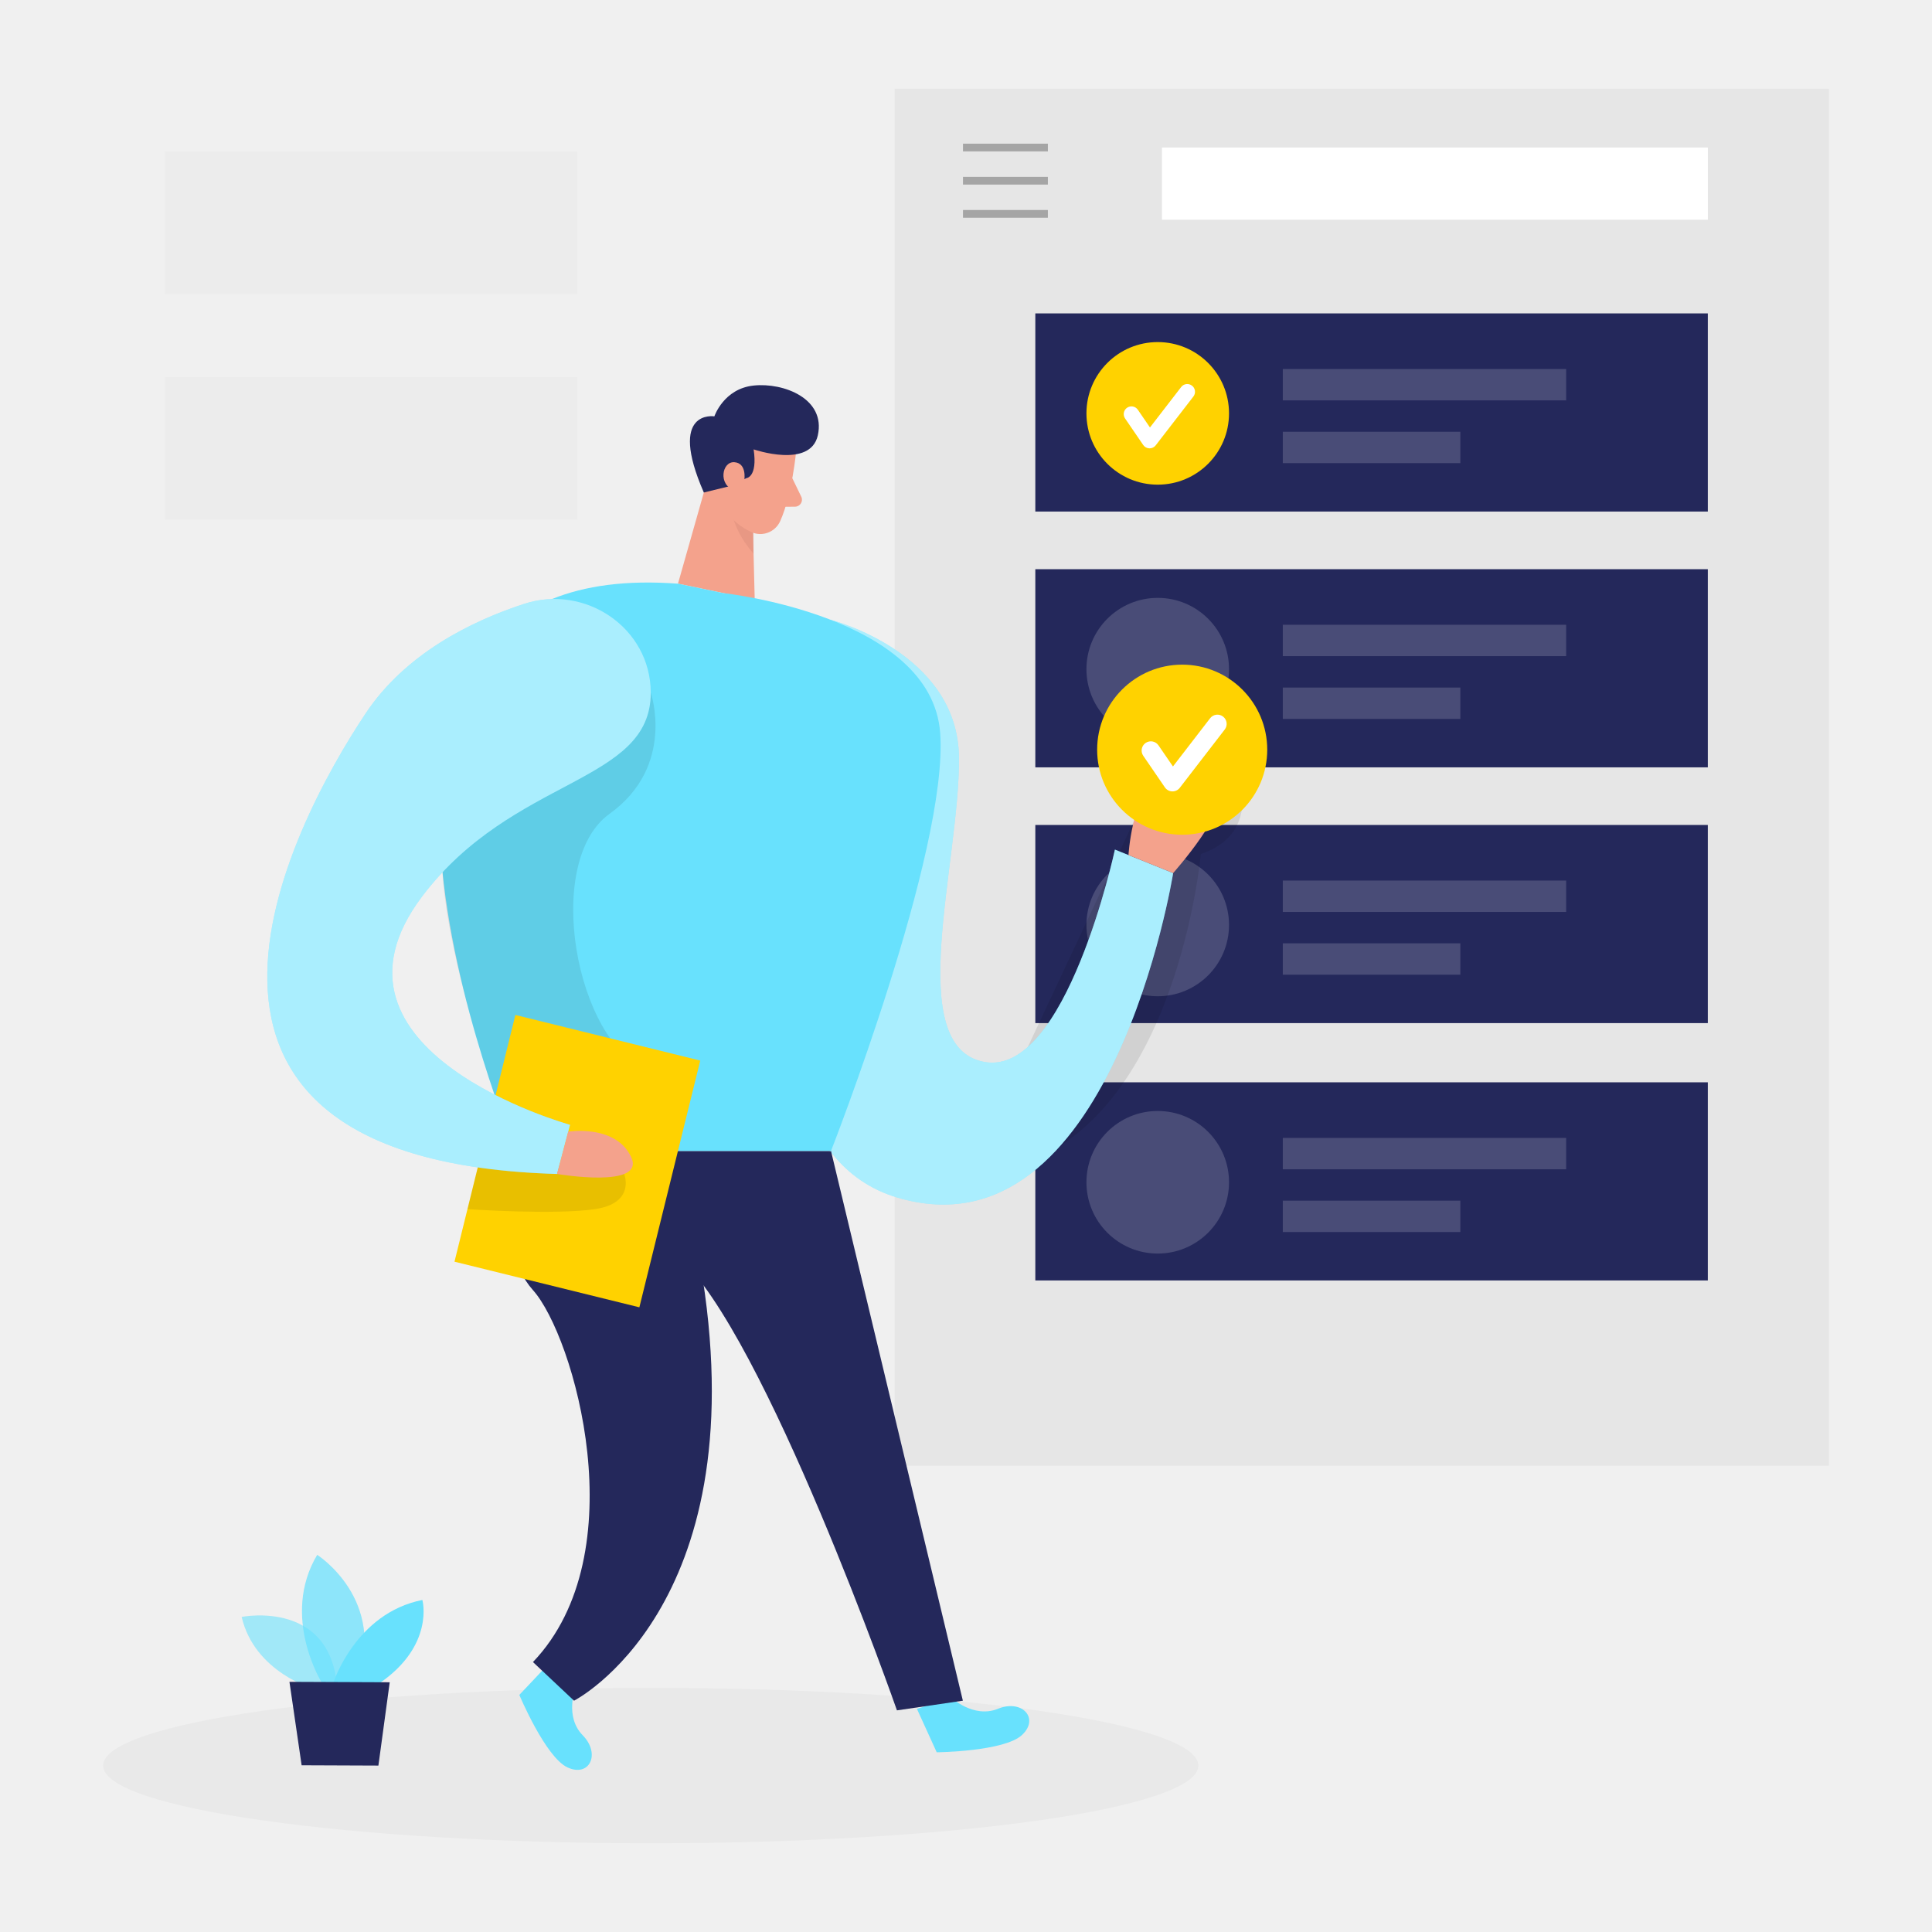
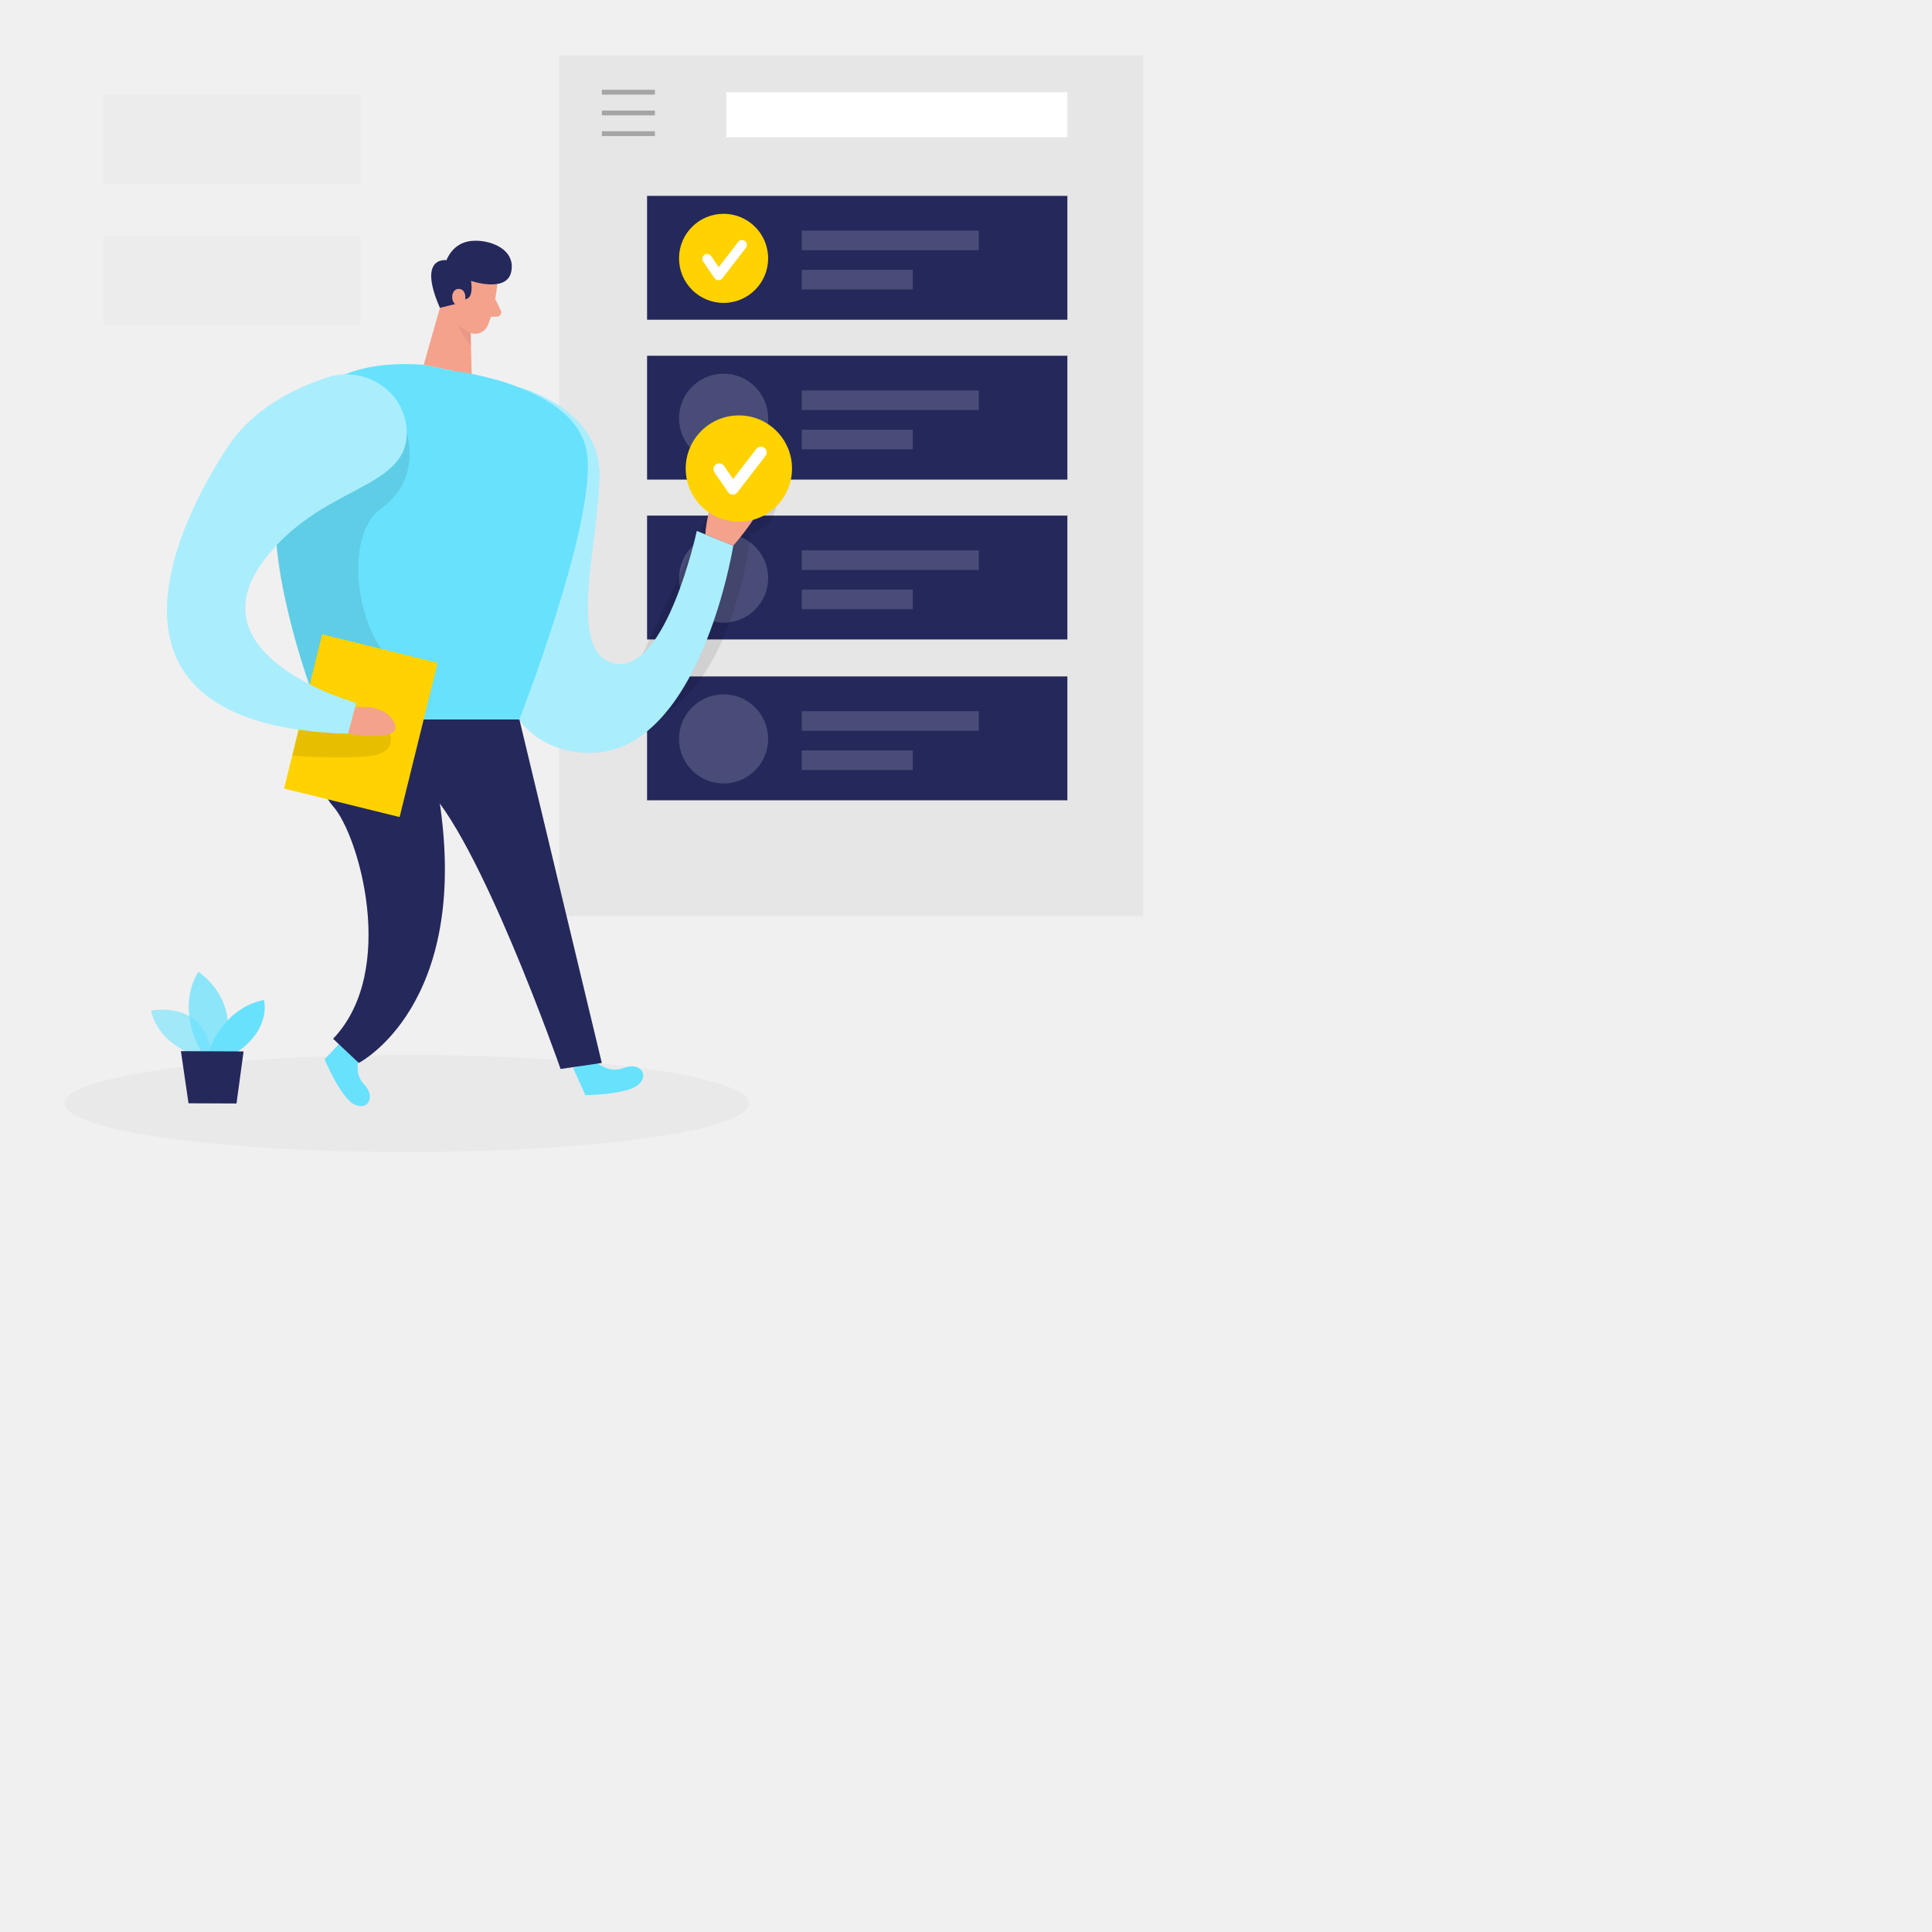
- <svg xmlns="http://www.w3.org/2000/svg" id="_0249_completed_task" viewBox="0 0 500 500" data-imageid="completed-task-68" imageName="Completed Task" class="illustrations_image" style="width: 188px;">
+ <svg xmlns="http://www.w3.org/2000/svg" id="_0249_completed_task" viewBox="0 0 800 800" data-imageid="completed-task-68" imageName="Completed Task" class="illustrations_image" style="width: 188px;">
  <defs>
    <style>.cls-1_completed-task-68{fill:#fff;}.cls-2_completed-task-68{fill:#f4a28c;}.cls-3_completed-task-68{fill:#a5a5a5;}.cls-4_completed-task-68{opacity:.58;}.cls-4_completed-task-68,.cls-5_completed-task-68,.cls-6_completed-task-68,.cls-7_completed-task-68,.cls-8_completed-task-68,.cls-9_completed-task-68,.cls-10_completed-task-68{fill:none;}.cls-5_completed-task-68{opacity:.17;}.cls-11_completed-task-68{fill:#ce8172;}.cls-6_completed-task-68{opacity:.44;}.cls-12_completed-task-68,.cls-13_completed-task-68{fill:#e6e6e6;}.cls-13_completed-task-68{opacity:.4;}.cls-7_completed-task-68{opacity:.03;}.cls-8_completed-task-68{opacity:.09;}.cls-9_completed-task-68{opacity:.73;}.cls-10_completed-task-68{opacity:.31;}.cls-14_completed-task-68{fill:#24285b;}.cls-15_completed-task-68{fill:#000001;}.cls-16_completed-task-68{fill:#ffd200;}.cls-17_completed-task-68{fill:#68e1fd;}</style>
  </defs>
  <g id="sd_completed-task-68" class="cls-7_completed-task-68">
    <ellipse class="cls-15_completed-task-68" cx="168.41" cy="456.93" rx="141.72" ry="20.11" />
  </g>
  <g id="task_completed-task-68">
    <rect class="cls-12_completed-task-68" x="231.54" y="22.95" width="241.77" height="356.39" />
    <rect class="cls-14_completed-task-68" x="267.94" y="81.11" width="174.04" height="51.28" />
    <rect class="cls-3_completed-task-68" x="249.22" y="37.18" width="21.97" height="2" />
    <rect class="cls-3_completed-task-68" x="249.22" y="45.77" width="21.97" height="2" />
    <rect class="cls-3_completed-task-68" x="249.22" y="54.35" width="21.97" height="2" />
    <rect class="cls-1_completed-task-68" x="300.72" y="38.18" width="141.27" height="18.68" />
    <circle class="cls-16_completed-task-68" cx="299.62" cy="106.98" r="18.45" />
    <path class="cls-1_completed-task-68" d="m297.51,116.03s-.04,0-.06,0c-.64-.02-1.23-.34-1.59-.87l-4.69-6.86c-.62-.91-.39-2.16.52-2.78.91-.62,2.16-.39,2.78.52l3.14,4.59,8.07-10.46c.67-.88,1.93-1.04,2.81-.36.87.67,1.04,1.93.36,2.81l-9.75,12.63c-.38.49-.96.78-1.58.78Z" />
    <g class="cls-5_completed-task-68">
      <rect class="cls-1_completed-task-68" x="331.99" y="95.5" width="73.33" height="8.12" />
    </g>
    <g class="cls-5_completed-task-68">
      <rect class="cls-1_completed-task-68" x="331.99" y="111.74" width="45.95" height="8.12" />
    </g>
    <rect class="cls-14_completed-task-68" x="267.94" y="147.31" width="174.04" height="51.28" />
    <g class="cls-5_completed-task-68">
      <circle class="cls-1_completed-task-68" cx="299.62" cy="173.18" r="18.45" />
    </g>
    <g class="cls-5_completed-task-68">
      <rect class="cls-1_completed-task-68" x="331.99" y="161.69" width="73.33" height="8.12" />
    </g>
    <g class="cls-5_completed-task-68">
      <rect class="cls-1_completed-task-68" x="331.99" y="177.94" width="45.95" height="8.12" />
    </g>
    <rect class="cls-14_completed-task-68" x="267.94" y="213.5" width="174.04" height="51.28" />
    <g class="cls-5_completed-task-68">
      <circle class="cls-1_completed-task-68" cx="299.62" cy="239.38" r="18.45" />
    </g>
    <g class="cls-5_completed-task-68">
      <rect class="cls-1_completed-task-68" x="331.99" y="227.89" width="73.33" height="8.12" />
    </g>
    <g class="cls-5_completed-task-68">
      <rect class="cls-1_completed-task-68" x="331.99" y="244.13" width="45.95" height="8.12" />
    </g>
    <rect class="cls-14_completed-task-68" x="267.94" y="280.1" width="174.04" height="51.28" />
    <g class="cls-5_completed-task-68">
      <circle class="cls-1_completed-task-68" cx="299.62" cy="305.97" r="18.45" />
    </g>
    <g class="cls-5_completed-task-68">
      <rect class="cls-1_completed-task-68" x="331.99" y="294.49" width="73.33" height="8.12" />
    </g>
    <g class="cls-5_completed-task-68">
      <rect class="cls-1_completed-task-68" x="331.99" y="310.73" width="45.95" height="8.12" />
    </g>
    <g class="cls-8_completed-task-68">
      <path class="cls-15_completed-task-68" d="m317.03,191.35s13.66,22.93-6.25,29.67c0,0-6.18,68.82-48.27,80.87v-23.51l33.08-70.45,21.44-16.57Z" />
    </g>
    <rect class="cls-13_completed-task-68" x="42.73" y="39.18" width="106.7" height="36.92" />
    <rect class="cls-13_completed-task-68" x="42.73" y="97.57" width="106.7" height="36.92" />
  </g>
  <g id="plant_completed-task-68">
    <g class="cls-4_completed-task-68">
      <path class="cls-17_completed-task-68 targetColor" d="m81.49,437.2s-15.57-4.25-18.95-18.74c0,0,24.12-4.87,24.8,20.02l-5.85-1.28Z" style="fill: rgb(104, 225, 253);" />
    </g>
    <g class="cls-9_completed-task-68">
      <path class="cls-17_completed-task-68 targetColor" d="m83.39,435.66s-10.87-17.19-1.3-33.27c0,0,18.34,11.65,10.19,33.3l-8.89-.04Z" style="fill: rgb(104, 225, 253);" />
    </g>
    <path class="cls-17_completed-task-68 targetColor" d="m86.2,435.67s5.75-18.16,23.11-21.6c0,0,3.26,11.79-11.25,21.65l-11.87-.05Z" style="fill: rgb(104, 225, 253);" />
    <polygon class="cls-14_completed-task-68" points="74.91 435.26 78.06 456.85 97.93 456.93 100.86 435.37 74.91 435.26" />
  </g>
  <g id="person_completed-task-68">
    <path class="cls-17_completed-task-68 targetColor" d="m246.23,439.37s5.78,5.42,12.04,2.86c6.26-2.56,10.83,2.5,6.22,6.79-4.61,4.29-22.07,4.47-22.07,4.47l-5.12-11.24,8.93-2.88Z" style="fill: rgb(104, 225, 253);" />
    <path class="cls-17_completed-task-68 targetColor" d="m148.91,436.85s-2.84,7.4,1.89,12.23c4.73,4.83,1.76,10.97-3.94,8.32-5.71-2.66-12.46-18.76-12.46-18.76l8.48-8.98,6.03,7.19Z" style="fill: rgb(104, 225, 253);" />
    <path class="cls-14_completed-task-68" d="m133.41,297.86s-6.11,24.14,4.52,36.02c10.63,11.88,26.88,68.13,0,96.26l10.63,10s46.55-23.75,33.28-109.39l33.23-32.89h-81.65Z" />
    <path class="cls-17_completed-task-68 targetColor" d="m215.06,160.44s32.88,8.37,33.12,35.61c.24,27.23-14.59,74.89,6.56,78.78,21.15,3.89,33.8-54.95,33.8-54.95l15.07,6.08s-16.05,100.52-71.48,83.94c-55.44-16.59-17.07-149.45-17.07-149.45Z" style="fill: rgb(104, 225, 253);" />
    <g class="cls-6_completed-task-68">
      <path class="cls-1_completed-task-68" d="m215.06,160.44s32.88,8.37,33.12,35.61c.24,27.23-14.59,74.89,6.56,78.78,21.15,3.89,33.8-54.95,33.8-54.95l15.07,6.08s-16.05,100.52-71.48,83.94c-55.44-16.59-17.07-149.45-17.07-149.45Z" />
    </g>
    <polygon class="cls-2_completed-task-68" points="185.48 115.73 175.46 151.05 195.32 155.17 194.63 127.82 185.48 115.73" />
    <g class="cls-10_completed-task-68">
      <path class="cls-11_completed-task-68" d="m195.04,133.8s-3.62-1.2-6.05-4.66c0,0-.51,6.7,6.03,14.16l.02-9.5Z" />
    </g>
    <path class="cls-17_completed-task-68 targetColor" d="m175.46,151.05l11.78,2.45s53.89,5.81,56.08,36.23c2.19,30.42-28.26,108.14-28.26,108.14h-81.65s-65.42-154.85,42.05-146.81Z" style="fill: rgb(104, 225, 253);" />
    <g class="cls-8_completed-task-68">
      <path class="cls-15_completed-task-68" d="m168.41,179.23s6.58,19-10.68,31.4c-17.26,12.4-8.84,59.08,10.05,66.62,18.89,7.54-11.81,23.66-24.91,17.06-13.1-6.6-14.91-11.04-14.91-11.04,0,0-12.15-35.12-13.44-57.52-1.29-22.41,53.89-46.51,53.89-46.51Z" />
    </g>
    <rect class="cls-16_completed-task-68" x="124.79" y="267.62" width="49.28" height="65.77" transform="translate(76.33 -27.05) rotate(13.86)" />
    <g class="cls-8_completed-task-68">
      <path class="cls-15_completed-task-68" d="m161.54,303.82s3.05,7.54-7.56,9.1c-10.61,1.56-32.99,0-32.99,0l3.72-15.07,36.83,5.96Z" />
    </g>
    <path class="cls-17_completed-task-68 targetColor" d="m168.41,179.23c-.04-16.73-16.94-28.15-32.84-22.93-13.82,4.53-30.69,12.95-40.93,28.31-19.69,29.54-64.69,115.88,49.53,119.21l3.35-12.72s-68.57-18.96-38.29-59.08c23.54-31.2,59.25-29.1,59.18-52.79Z" style="fill: rgb(104, 225, 253);" />
    <g class="cls-6_completed-task-68">
      <path class="cls-1_completed-task-68" d="m168.41,179.23c-.04-16.73-16.94-28.15-32.84-22.93-13.82,4.53-30.69,12.95-40.93,28.31-19.69,29.54-64.69,115.88,49.53,119.21l3.35-12.72s-68.57-18.96-38.29-59.08c23.54-31.2,59.25-29.1,59.18-52.79Z" />
    </g>
    <path class="cls-2_completed-task-68" d="m292.05,221.29s.86-14.55,6.7-18.68c5.84-4.13,4.86,6.32,4.86,6.32,0,0,5.84-6.81,10.7-3.65,4.86,3.16-10.7,20.67-10.7,20.67l-11.56-4.66Z" />
    <path class="cls-2_completed-task-68" d="m206.04,116.76s-1,11.16-4.14,18.14c-1.28,2.83-4.66,4.11-7.47,2.79-3.49-1.64-7.74-4.86-7.93-10.91l-1.59-10.22s-.77-6.44,6.24-9.81c7.01-3.37,15.84,3.23,14.89,10Z" />
    <path class="cls-2_completed-task-68" d="m205.05,123.76l2.32,4.79c.57,1.18-.28,2.56-1.6,2.58l-4.36.04,3.64-7.41Z" />
    <circle class="cls-16_completed-task-68" cx="305.95" cy="194.02" r="22.01" />
    <path class="cls-1_completed-task-68" d="m303.44,204.81s-.05,0-.07,0c-.76-.02-1.47-.41-1.9-1.04l-5.6-8.18c-.74-1.09-.47-2.57.62-3.32,1.09-.74,2.57-.47,3.32.62l3.75,5.47,9.62-12.48c.81-1.04,2.3-1.24,3.35-.43,1.04.81,1.24,2.3.43,3.35l-11.63,15.08c-.45.59-1.15.93-1.89.93Z" />
    <path class="cls-14_completed-task-68" d="m215.06,297.86l34.13,142.28-17.06,2.5s-34.13-97.51-56.66-117.51l39.6-27.27Z" />
    <path class="cls-2_completed-task-68" d="m147.05,292.87s12.19-1.96,16.25,6.48c4.06,8.44-19.14,4.47-19.14,4.47l2.89-10.95Z" />
    <path class="cls-14_completed-task-68" d="m182.15,127.46l6.83-1.67,4.15-2.04s2.99-.18,1.91-7.45c0,0,14.68,5.06,16.61-3.63,2.11-9.49-8.84-13.71-16.61-12.89-7.77.82-10.16,7.97-10.16,7.97,0,0-12.19-1.94-2.73,19.71Z" />
    <path class="cls-2_completed-task-68" d="m192.64,124.12s.67-4.26-2.58-4.5c-3.25-.24-4.26,5.91-.02,7.25l2.6-2.75Z" />
  </g>
</svg>
